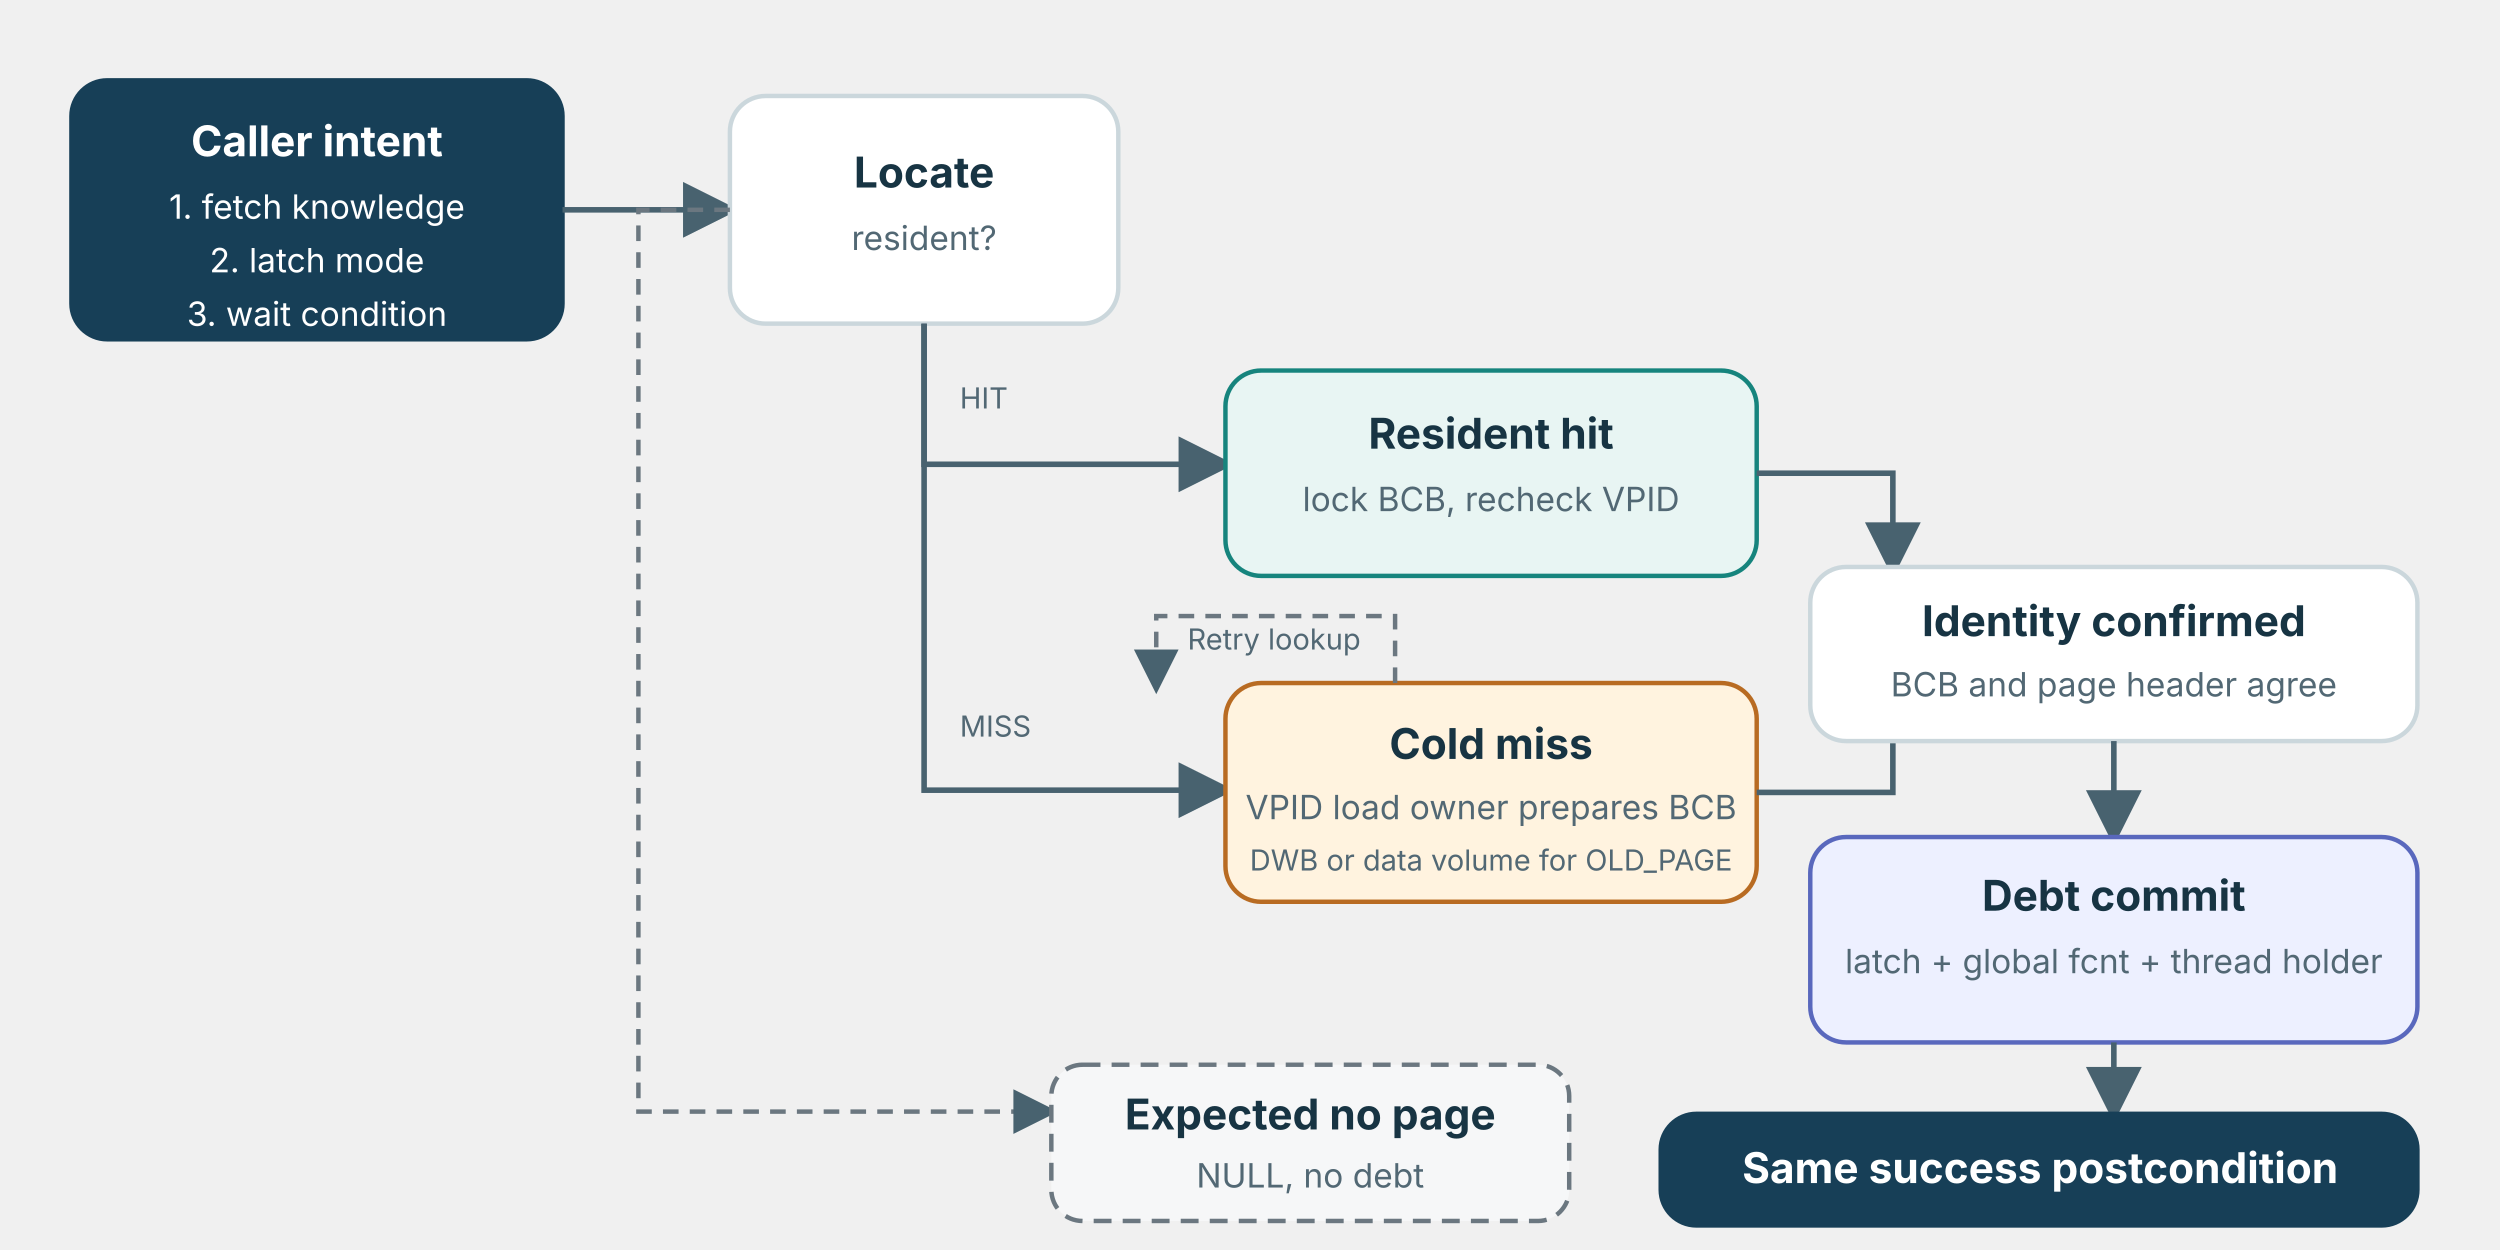
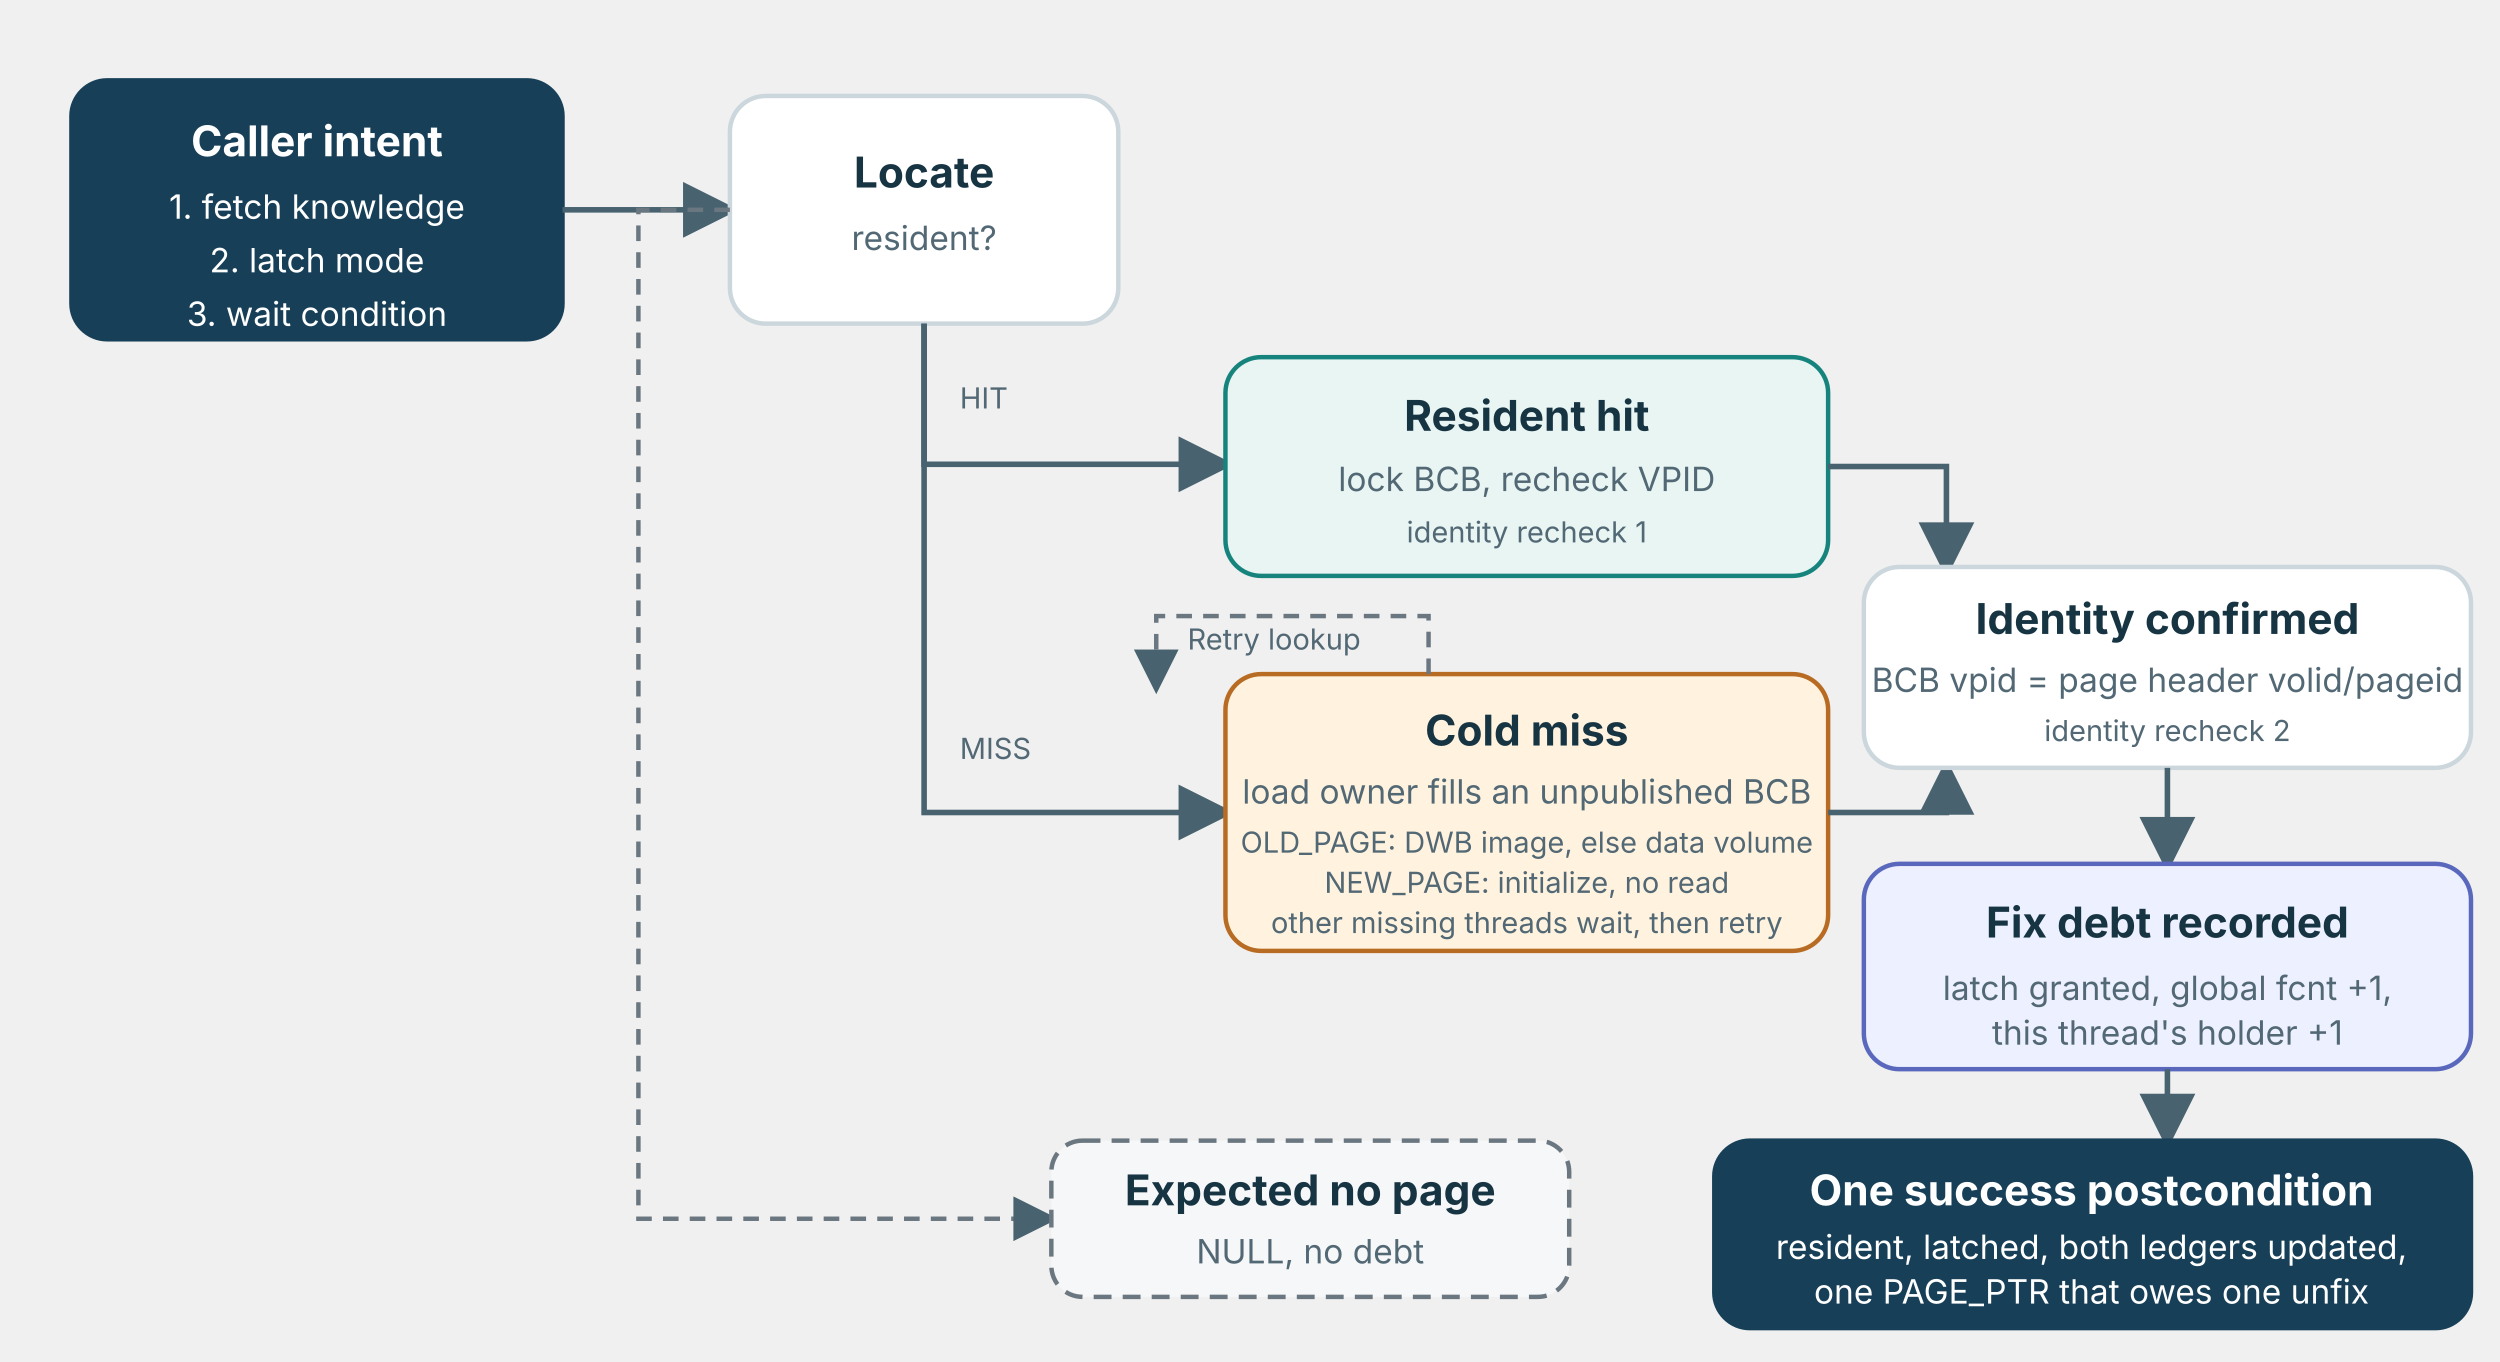
- <svg xmlns="http://www.w3.org/2000/svg" width="1120" height="560" viewBox="0 0 1120 560" role="img" aria-labelledby="title desc">
+ <svg xmlns="http://www.w3.org/2000/svg" width="1120" height="610" viewBox="0 0 1120 610" role="img" aria-labelledby="title desc">
  <defs>
    <marker id="arrow" markerWidth="10" markerHeight="10" refX="8" refY="5" orient="auto">
      <path d="M0,0 L10,5 L0,10 z" fill="#48626f" />
    </marker>
    <style>
      .box{fill:#fff;stroke:#cbd7dc;stroke-width:2}.input{fill:#173f57;stroke:#173f57;stroke-width:2}.hit{fill:#e8f5f3;stroke:#16847d;stroke-width:2}.miss{fill:#fff3df;stroke:#b86b22;stroke-width:2}.commit{fill:#edf0ff;stroke:#5968bd;stroke-width:2}.success{fill:#173f57;stroke:#173f57;stroke-width:2}.none{fill:#f6f7f8;stroke:#6b7780;stroke-width:2;stroke-dasharray:8 5}.t{font:700 19px Inter,Arial,sans-serif;fill:#173443}.s{font:15px Inter,Arial,sans-serif;fill:#526874}.tiny{font:13px Inter,Arial,sans-serif;fill:#526874}.w{fill:#fff}.line{fill:none;stroke:#48626f;stroke-width:2.5;marker-end:url(#arrow)}.retry{fill:none;stroke:#6b7780;stroke-width:2;stroke-dasharray:7 5;marker-end:url(#arrow)}
    </style>
  </defs>
  <rect x="32" y="36" rx="16" width="220" height="116" class="input" />
  <text x="142" y="70" text-anchor="middle" class="t w">Caller intent</text>
  <text x="142" y="98" text-anchor="middle" class="s w">1. fetch knowledge</text>
  <text x="142" y="122" text-anchor="middle" class="s w">2. latch mode</text>
  <text x="142" y="146" text-anchor="middle" class="s w">3. wait condition</text>
  <path d="M252 94 H326" class="line" />
  <rect x="327" y="43" rx="16" width="174" height="102" class="box" />
  <text x="414" y="84" text-anchor="middle" class="t">Locate</text>
  <text x="414" y="112" text-anchor="middle" class="s">resident?</text>
  <path d="M414 145 V208 H548" class="line" />
  <text x="430" y="183" class="tiny">HIT</text>
-   <rect x="549" y="166" rx="16" width="238" height="92" class="hit" />
-   <text x="668" y="201" text-anchor="middle" class="t">Resident hit</text>
-   <text x="668" y="229" text-anchor="middle" class="s">lock BCB, recheck VPID</text>
-   <path d="M414 145 V354 H548" class="line" />
-   <text x="430" y="330" class="tiny">MISS</text>
-   <rect x="549" y="306" rx="16" width="238" height="98" class="miss" />
-   <text x="668" y="340" text-anchor="middle" class="t">Cold miss</text>
-   <text x="668" y="367" text-anchor="middle" class="s">VPID load owner prepares BCB</text>
-   <text x="668" y="390" text-anchor="middle" class="tiny">DWB or data volume for OLD_PAGE</text>
-   <path d="M625 306 V276 H518 V307" class="retry" />
+   <rect x="549" y="160" rx="16" width="270" height="98" class="hit" />
+   <text x="684" y="193" text-anchor="middle" class="t">Resident hit</text>
+   <text x="684" y="220" text-anchor="middle" class="s">lock BCB, recheck VPID</text>
+   <text x="684" y="243" text-anchor="middle" class="tiny">identity recheck 1</text>
+   <path d="M414 145 V364 H548" class="line" />
+   <text x="430" y="340" class="tiny">MISS</text>
+   <rect x="549" y="302" rx="16" width="270" height="124" class="miss" />
+   <text x="684" y="334" text-anchor="middle" class="t">Cold miss</text>
+   <text x="684" y="360" text-anchor="middle" class="s">load owner fills an unpublished BCB</text>
+   <text x="684" y="382" text-anchor="middle" class="tiny">OLD_PAGE: DWB image, else data volume</text>
+   <text x="684" y="400" text-anchor="middle" class="tiny">NEW_PAGE: initialize, no read</text>
+   <text x="684" y="418" text-anchor="middle" class="tiny">other missing threads wait, then retry</text>
+   <path d="M640 302 V276 H518 V307" class="retry" />
  <text x="532" y="291" class="tiny">Retry lookup</text>
-   <path d="M787 212 H848 V254" class="line" />
-   <path d="M787 355 H848 V306" class="line" />
-   <rect x="811" y="254" rx="16" width="272" height="78" class="box" />
-   <text x="947" y="285" text-anchor="middle" class="t">Identity confirmed</text>
-   <text x="947" y="312" text-anchor="middle" class="s">BCB and page header agree</text>
-   <path d="M947 332 V374" class="line" />
-   <rect x="811" y="375" rx="16" width="272" height="92" class="commit" />
-   <text x="947" y="408" text-anchor="middle" class="t">Debt commit</text>
-   <text x="947" y="436" text-anchor="middle" class="s">latch + global fcnt + thread holder</text>
-   <path d="M947 467 V498" class="line" />
-   <rect x="744" y="499" rx="16" width="339" height="50" class="success" />
-   <text x="914" y="530" text-anchor="middle" class="t w">Same success postcondition</text>
-   <path d="M327 94 H286 V498 H470" class="retry" />
-   <rect x="471" y="477" rx="14" width="232" height="70" class="none" />
-   <text x="587" y="506" text-anchor="middle" class="t">Expected no page</text>
-   <text x="587" y="532" text-anchor="middle" class="s">NULL, no debt</text>
+   <path d="M819 209 H872 V254" class="line" />
+   <path d="M819 364 H872 V345" class="line" />
+   <rect x="835" y="254" rx="16" width="272" height="90" class="box" />
+   <text x="971" y="284" text-anchor="middle" class="t">Identity confirmed</text>
+   <text x="971" y="310" text-anchor="middle" class="s">BCB vpid = page header volid/pageid</text>
+   <text x="971" y="332" text-anchor="middle" class="tiny">identity recheck 2</text>
+   <path d="M971 344 V386" class="line" />
+   <rect x="835" y="387" rx="16" width="272" height="92" class="commit" />
+   <text x="971" y="420" text-anchor="middle" class="t">Fix debt recorded</text>
+   <text x="971" y="448" text-anchor="middle" class="s">latch granted, global fcnt +1,</text>
+   <text x="971" y="468" text-anchor="middle" class="s">this thread's holder +1</text>
+   <path d="M971 479 V510" class="line" />
+   <rect x="768" y="511" rx="16" width="339" height="84" class="success" />
+   <text x="937" y="540" text-anchor="middle" class="t w">One success postcondition</text>
+   <text x="937" y="564" text-anchor="middle" class="s w">resident, latched, both ledgers updated,</text>
+   <text x="937" y="584" text-anchor="middle" class="s w">one PAGE_PTR that owes one unfix</text>
+   <path d="M327 94 H286 V546 H470" class="retry" />
+   <rect x="471" y="511" rx="14" width="232" height="70" class="none" />
+   <text x="587" y="540" text-anchor="middle" class="t">Expected no page</text>
+   <text x="587" y="566" text-anchor="middle" class="s">NULL, no debt</text>
</svg>
